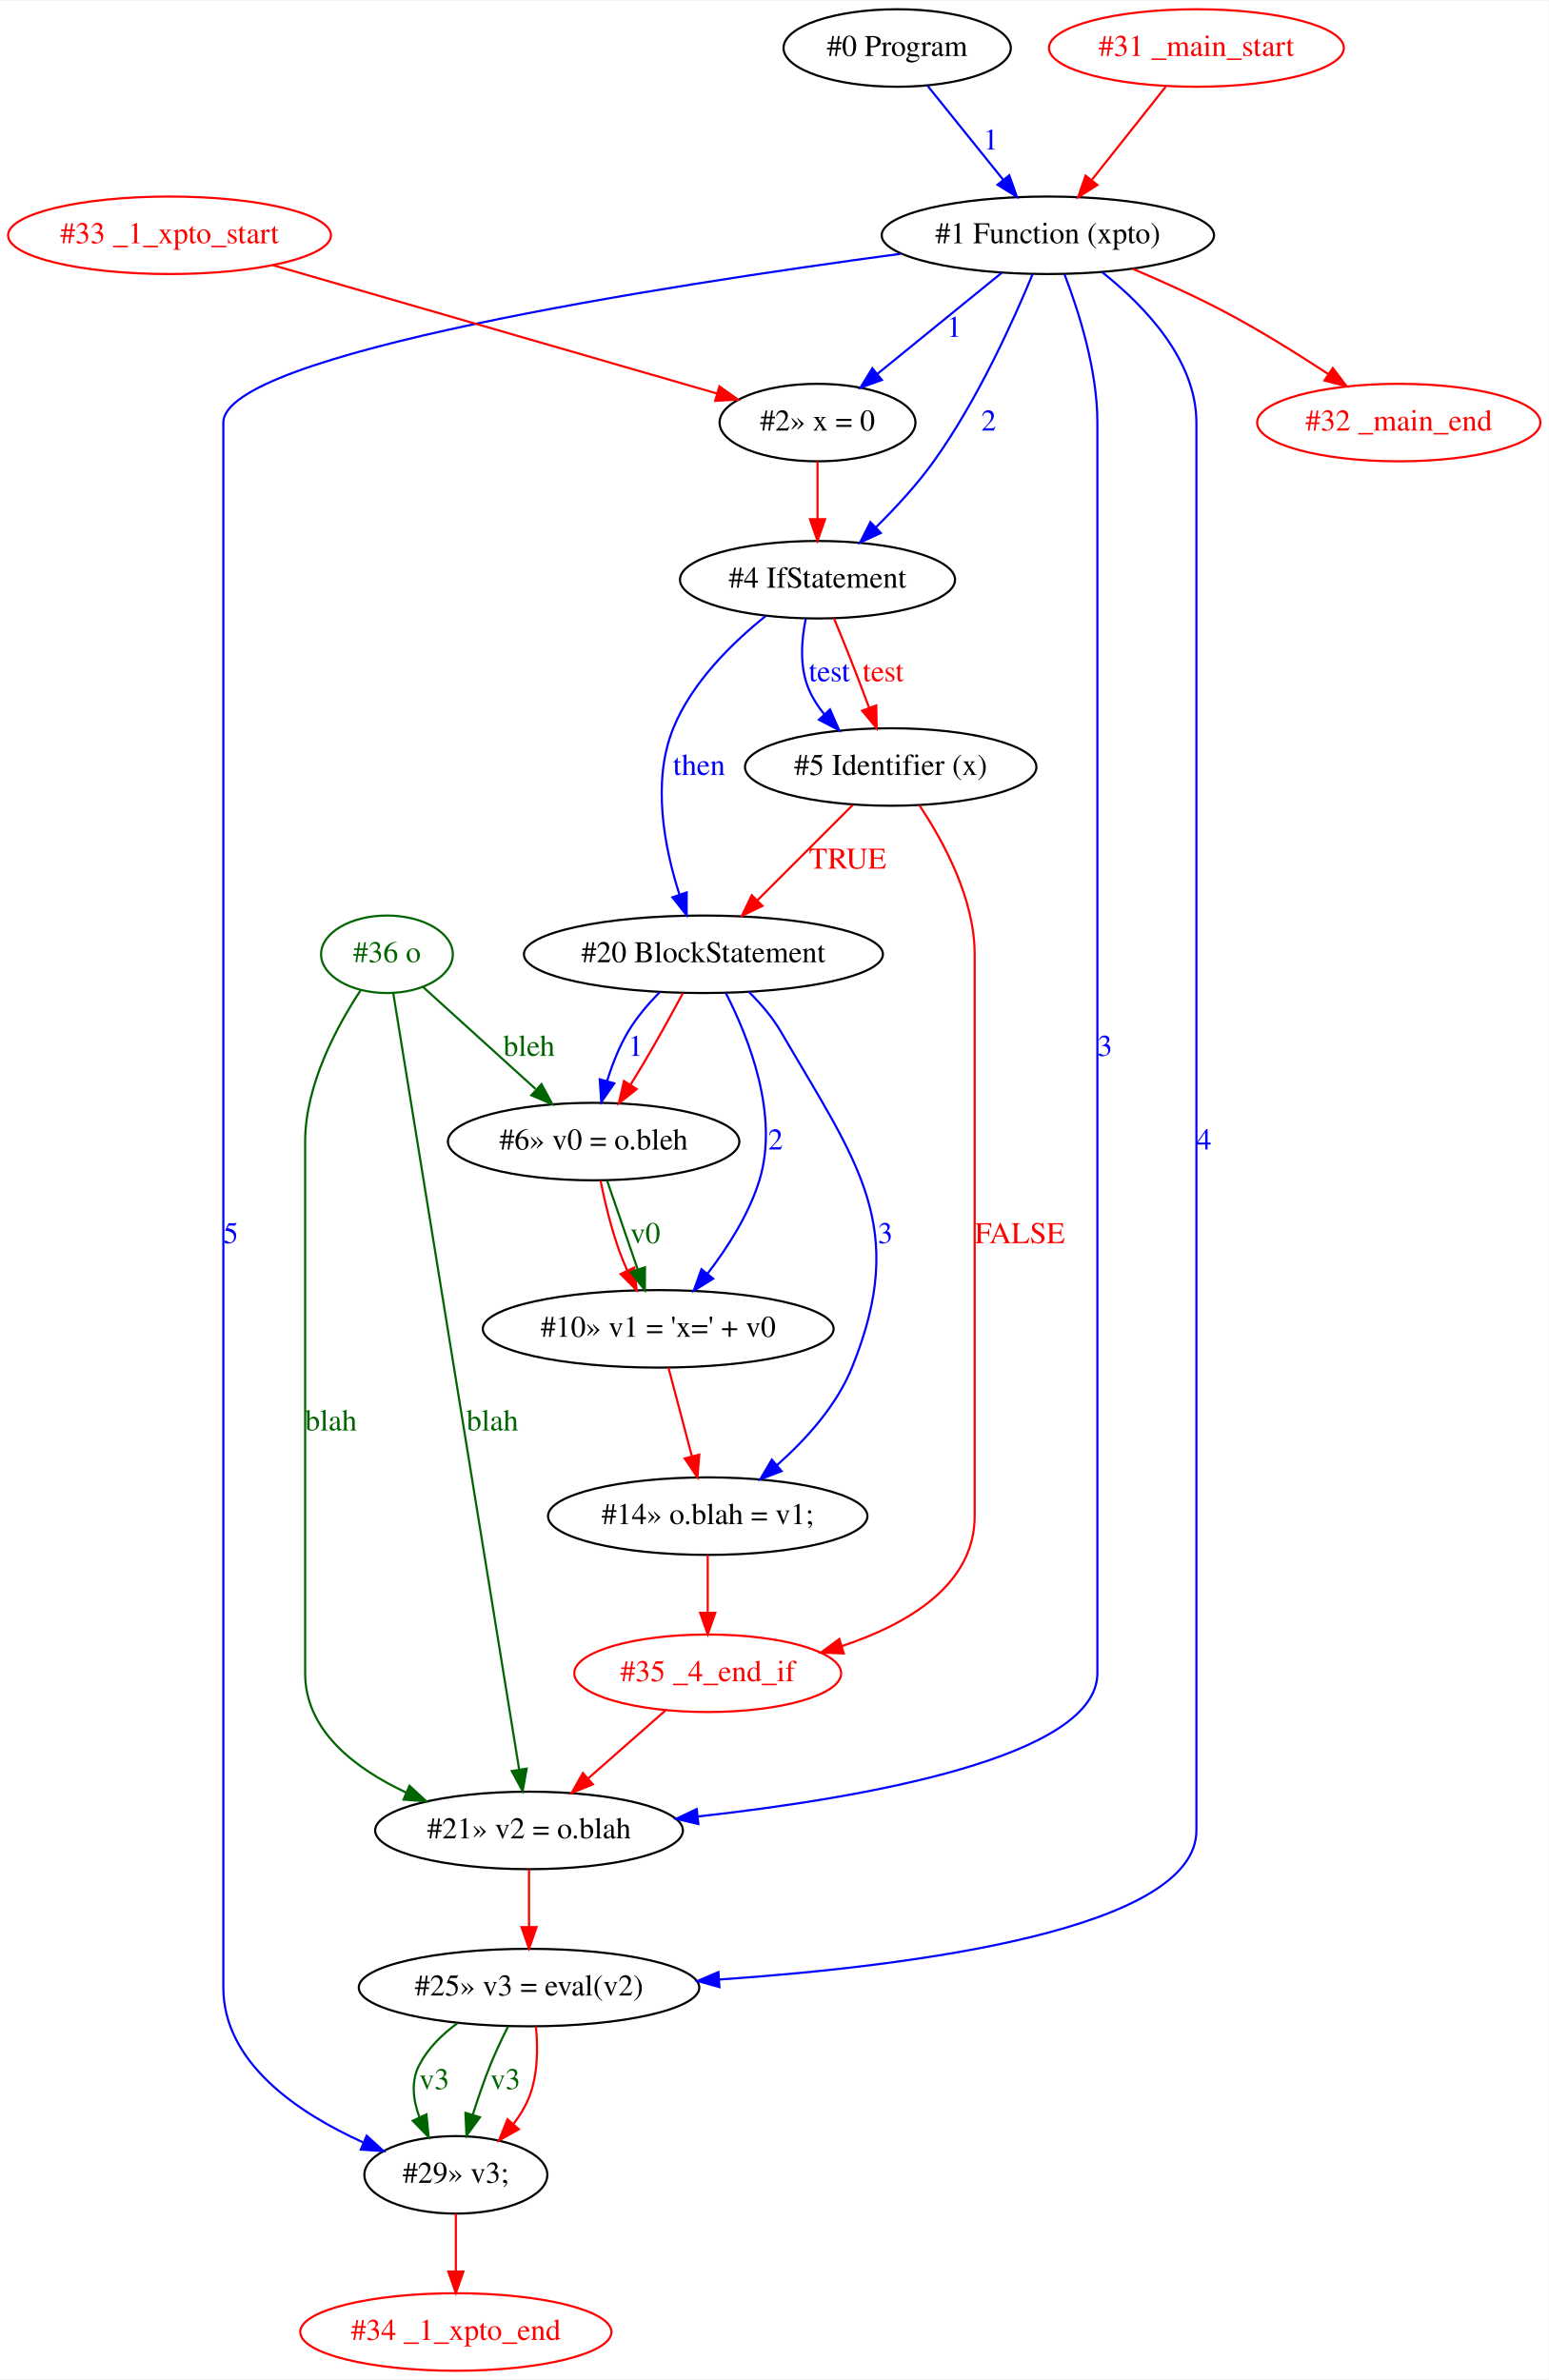
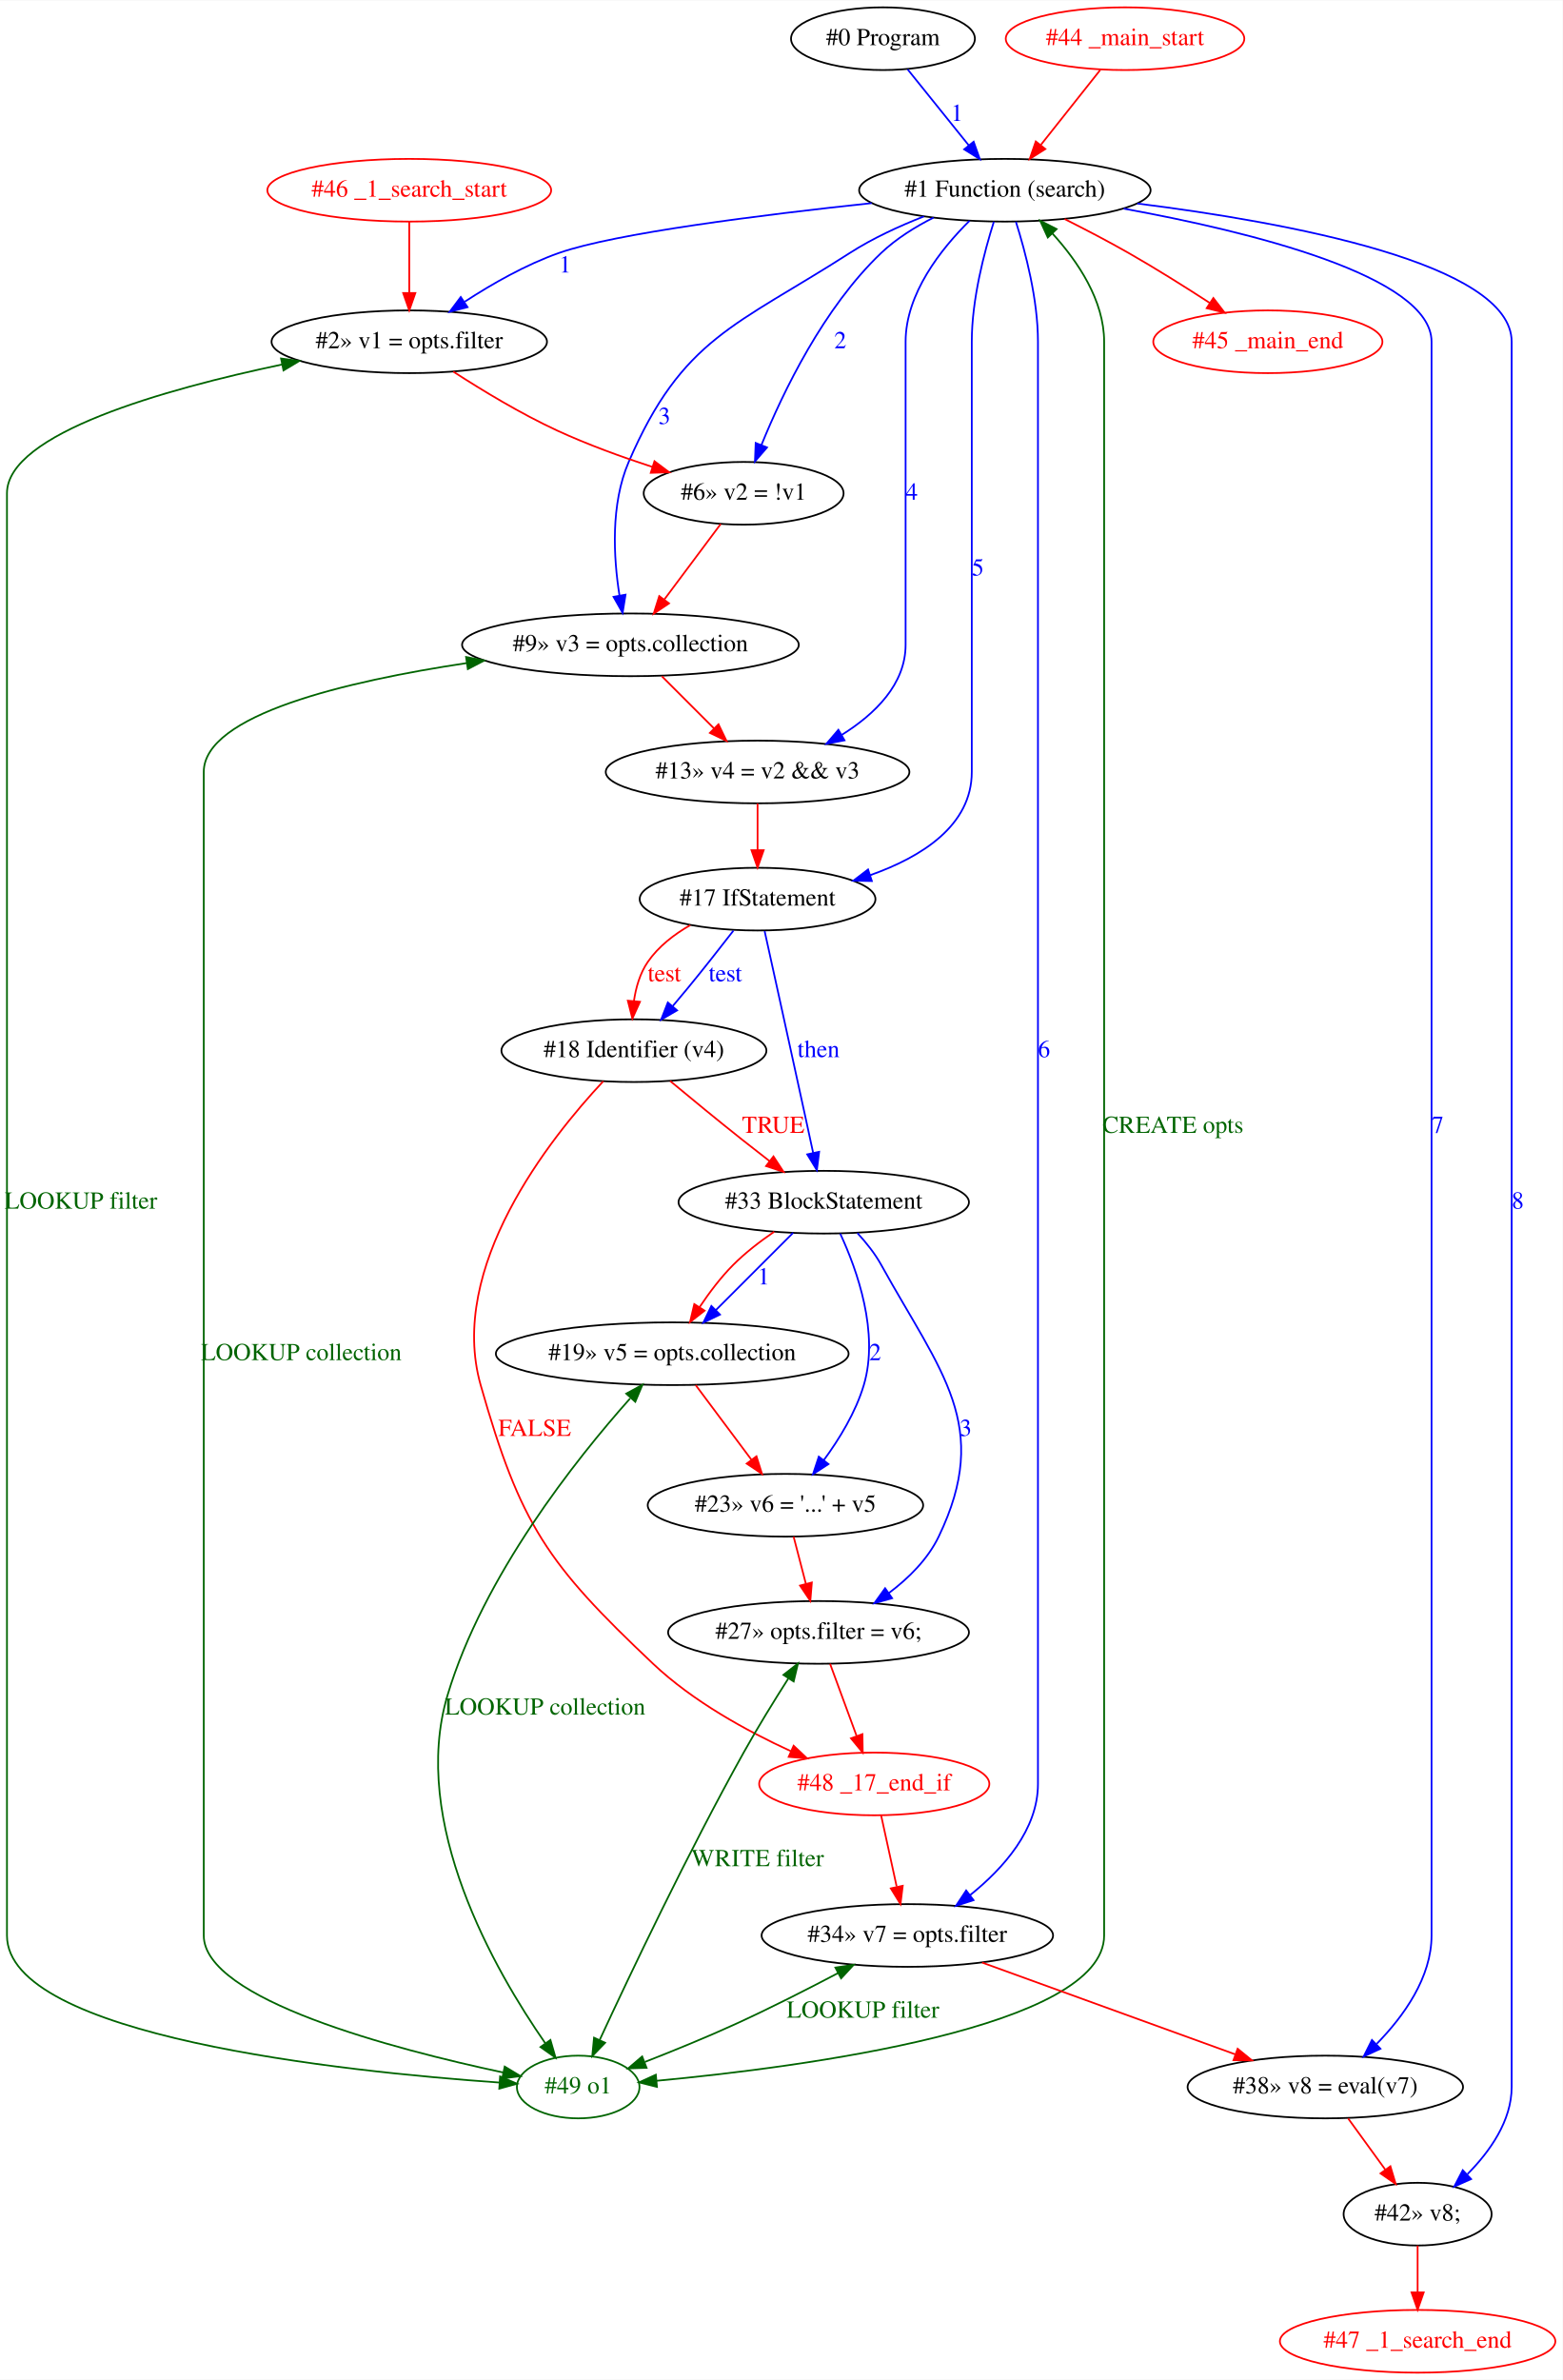
- <svg xmlns="http://www.w3.org/2000/svg" width="719pt" height="1105pt" viewBox="0.00 0.00 719.39 1105.00">
-   <g id="graph0" class="graph" transform="scale(1 1) rotate(0) translate(4 1101)">
-     <polygon fill="#ffffff" stroke="transparent" points="-4,4 -4,-1101 715.388,-1101 715.388,4 -4,4" />
+ <svg xmlns="http://www.w3.org/2000/svg" width="897pt" height="1366pt" viewBox="0.00 0.00 897.29 1366.00">
+   <g id="graph0" class="graph" transform="scale(1 1) rotate(0) translate(4 1362)">
+     <polygon fill="#ffffff" stroke="transparent" points="-4,4 -4,-1362 893.293,-1362 893.293,4 -4,4" />
    <g id="node1" class="node">
-       <ellipse fill="none" stroke="#000000" cx="412.743" cy="-1079" rx="52.791" ry="18" />
-       <text text-anchor="middle" x="412.743" y="-1075.3" font-family="Times,serif" font-size="14.00" fill="#000000">#0 Program</text>
+       <ellipse fill="none" stroke="#000000" cx="503" cy="-1340" rx="52.791" ry="18" />
+       <text text-anchor="middle" x="503" y="-1336.3" font-family="Times,serif" font-size="14.00" fill="#000000">#0 Program</text>
    </g>
    <g id="node2" class="node">
-       <ellipse fill="none" stroke="#000000" cx="482.743" cy="-992" rx="77.187" ry="18" />
-       <text text-anchor="middle" x="482.743" y="-988.3" font-family="Times,serif" font-size="14.00" fill="#000000">#1 Function (xpto)</text>
+       <ellipse fill="none" stroke="#000000" cx="573" cy="-1253" rx="83.685" ry="18" />
+       <text text-anchor="middle" x="573" y="-1249.3" font-family="Times,serif" font-size="14.00" fill="#000000">#1 Function (search)</text>
    </g>
    <g id="edge1" class="edge">
-       <path fill="none" stroke="#0000ff" d="M426.909,-1061.394C436.994,-1048.86 450.709,-1031.815 462.021,-1017.755" />
-       <polygon fill="#0000ff" stroke="#0000ff" points="464.817,-1019.864 468.359,-1009.878 459.363,-1015.475 464.817,-1019.864" />
-       <text text-anchor="middle" x="456.243" y="-1031.8" font-family="Times,serif" font-size="14.00" fill="#0000ff">1</text>
+       <path fill="none" stroke="#0000ff" d="M517.165,-1322.394C527.251,-1309.86 540.965,-1292.815 552.278,-1278.755" />
+       <polygon fill="#0000ff" stroke="#0000ff" points="555.073,-1280.863 558.615,-1270.878 549.62,-1276.475 555.073,-1280.863" />
+       <text text-anchor="middle" x="545.5" y="-1292.8" font-family="Times,serif" font-size="14.00" fill="#0000ff">1</text>
    </g>
    <g id="node5" class="node">
-       <ellipse fill="none" stroke="#000000" cx="375.743" cy="-905" rx="45.492" ry="18" />
-       <text text-anchor="middle" x="375.743" y="-901.3" font-family="Times,serif" font-size="14.00" fill="#000000">#2» x = 0</text>
+       <ellipse fill="none" stroke="#000000" cx="231" cy="-1166" rx="79.087" ry="18" />
+       <text text-anchor="middle" x="231" y="-1162.3" font-family="Times,serif" font-size="14.00" fill="#000000">#2» v1 = opts.filter</text>
+     </g>
+     <g id="edge4" class="edge">
+       <path fill="none" stroke="#0000ff" d="M496.514,-1245.595C433.401,-1238.868 349.186,-1228.295 317,-1217 297.968,-1210.321 278.496,-1199.199 262.903,-1189.042" />
+       <polygon fill="#0000ff" stroke="#0000ff" points="264.46,-1185.872 254.204,-1183.215 260.564,-1191.688 264.46,-1185.872" />
+       <text text-anchor="middle" x="320.5" y="-1205.8" font-family="Times,serif" font-size="14.00" fill="#0000ff">1</text>
+     </g>
+     <g id="node6" class="node">
+       <ellipse fill="none" stroke="#006400" cx="328" cy="-164" rx="35.194" ry="18" />
+       <text text-anchor="middle" x="328" y="-160.3" font-family="Times,serif" font-size="14.00" fill="#006400">#49 o1</text>
+     </g>
+     <g id="edge13" class="edge">
+       <path fill="none" stroke="#006400" d="M600.337,-1228.126C614.964,-1212.046 630,-1189.742 630,-1166 630,-1166 630,-1166 630,-251 630,-198.163 457.153,-175.478 372.988,-167.564" />
+       <polygon fill="#006400" stroke="#006400" points="597.658,-1225.862 593.257,-1235.499 602.707,-1230.71 597.658,-1225.862" />
+       <polygon fill="#006400" stroke="#006400" points="373.214,-164.07 362.938,-166.65 372.58,-171.042 373.214,-164.07" />
+       <text text-anchor="middle" x="669.5" y="-711.8" font-family="Times,serif" font-size="14.00" fill="#006400">CREATE opts</text>
+     </g>
+     <g id="node7" class="node">
+       <ellipse fill="none" stroke="#000000" cx="423" cy="-1079" rx="57.391" ry="18" />
+       <text text-anchor="middle" x="423" y="-1075.3" font-family="Times,serif" font-size="14.00" fill="#000000">#6» v2 = !v1</text>
+     </g>
+     <g id="edge5" class="edge">
+       <path fill="none" stroke="#0000ff" d="M532.051,-1237.292C521.454,-1231.938 510.615,-1225.189 502,-1217 468.923,-1185.558 445.622,-1137.178 433.265,-1106.847" />
+       <polygon fill="#0000ff" stroke="#0000ff" points="436.424,-1105.318 429.495,-1097.303 429.914,-1107.889 436.424,-1105.318" />
+       <text text-anchor="middle" x="478.5" y="-1162.3" font-family="Times,serif" font-size="14.00" fill="#0000ff">2</text>
+     </g>
+     <g id="node8" class="node">
+       <ellipse fill="none" stroke="#000000" cx="358" cy="-992" rx="96.683" ry="18" />
+       <text text-anchor="middle" x="358" y="-988.3" font-family="Times,serif" font-size="14.00" fill="#000000">#9» v3 = opts.collection</text>
+     </g>
+     <g id="edge6" class="edge">
+       <path fill="none" stroke="#0000ff" d="M526.568,-1237.986C512.356,-1232.415 497.044,-1225.374 484,-1217 418.652,-1175.047 387.731,-1168.316 357,-1097 346.522,-1072.685 348.255,-1042.164 351.716,-1020.305" />
+       <polygon fill="#0000ff" stroke="#0000ff" points="355.184,-1020.796 353.508,-1010.335 348.294,-1019.558 355.184,-1020.796" />
+       <text text-anchor="middle" x="377.5" y="-1118.8" font-family="Times,serif" font-size="14.00" fill="#0000ff">3</text>
+     </g>
+     <g id="node9" class="node">
+       <ellipse fill="none" stroke="#000000" cx="431" cy="-919" rx="87.185" ry="18" />
+       <text text-anchor="middle" x="431" y="-915.3" font-family="Times,serif" font-size="14.00" fill="#000000">#13» v4 = v2 &amp;&amp; v3</text>
    </g>
    <g id="edge7" class="edge">
-       <path fill="none" stroke="#0000ff" d="M461.348,-974.603C444.741,-961.101 421.586,-942.274 403.544,-927.604" />
-       <polygon fill="#0000ff" stroke="#0000ff" points="405.624,-924.784 395.657,-921.191 401.207,-930.216 405.624,-924.784" />
-       <text text-anchor="middle" x="439.243" y="-944.8" font-family="Times,serif" font-size="14.00" fill="#0000ff">1</text>
-     </g>
-     <g id="node8" class="node">
-       <ellipse fill="none" stroke="#000000" cx="241.743" cy="-251" rx="71.487" ry="18" />
-       <text text-anchor="middle" x="241.743" y="-247.3" font-family="Times,serif" font-size="14.00" fill="#000000">#21» v2 = o.blah</text>
+       <path fill="none" stroke="#0000ff" d="M552.743,-1235.499C536.36,-1219.307 516,-1193.628 516,-1166 516,-1166 516,-1166 516,-992 516,-969.396 498.486,-952.272 479.359,-940.31" />
+       <polygon fill="#0000ff" stroke="#0000ff" points="480.92,-937.169 470.514,-935.176 477.406,-943.223 480.92,-937.169" />
+       <text text-anchor="middle" x="519.5" y="-1075.3" font-family="Times,serif" font-size="14.00" fill="#0000ff">4</text>
+     </g>
+     <g id="node10" class="node">
+       <ellipse fill="none" stroke="#000000" cx="431" cy="-846" rx="67.688" ry="18" />
+       <text text-anchor="middle" x="431" y="-842.3" font-family="Times,serif" font-size="14.00" fill="#000000">#17 IfStatement</text>
+     </g>
+     <g id="edge8" class="edge">
+       <path fill="none" stroke="#0000ff" d="M566.673,-1234.92C561.146,-1217.495 554,-1190.273 554,-1166 554,-1166 554,-1166 554,-919 554,-888.303 525.318,-870.23 495.655,-859.747" />
+       <polygon fill="#0000ff" stroke="#0000ff" points="496.617,-856.379 486.024,-856.604 494.445,-863.034 496.617,-856.379" />
+       <text text-anchor="middle" x="557.5" y="-1031.8" font-family="Times,serif" font-size="14.00" fill="#0000ff">5</text>
+     </g>
+     <g id="node11" class="node">
+       <ellipse fill="none" stroke="#000000" cx="517" cy="-251" rx="83.685" ry="18" />
+       <text text-anchor="middle" x="517" y="-247.3" font-family="Times,serif" font-size="14.00" fill="#000000">#34» v7 = opts.filter</text>
    </g>
    <g id="edge9" class="edge">
-       <path fill="none" stroke="#0000ff" d="M490.402,-974.035C497.093,-956.693 505.743,-929.528 505.743,-905 505.743,-905 505.743,-905 505.743,-324 505.743,-285.146 398.172,-266.15 320.361,-257.492" />
-       <polygon fill="#0000ff" stroke="#0000ff" points="320.39,-253.975 310.073,-256.388 319.642,-260.935 320.39,-253.975" />
-       <text text-anchor="middle" x="509.243" y="-610.8" font-family="Times,serif" font-size="14.00" fill="#0000ff">3</text>
-     </g>
-     <g id="node9" class="node">
-       <ellipse fill="none" stroke="#000000" cx="375.743" cy="-832" rx="63.889" ry="18" />
-       <text text-anchor="middle" x="375.743" y="-828.3" font-family="Times,serif" font-size="14.00" fill="#000000">#4 IfStatement</text>
-     </g>
-     <g id="edge8" class="edge">
-       <path fill="none" stroke="#0000ff" d="M475.664,-973.965C466.702,-952.26 449.965,-915.216 429.743,-887 422.009,-876.208 412.159,-865.52 402.994,-856.476" />
-       <polygon fill="#0000ff" stroke="#0000ff" points="405.156,-853.7 395.518,-849.3 400.308,-858.75 405.156,-853.7" />
-       <text text-anchor="middle" x="455.243" y="-901.3" font-family="Times,serif" font-size="14.00" fill="#0000ff">2</text>
-     </g>
-     <g id="node10" class="node">
-       <ellipse fill="none" stroke="#000000" cx="241.743" cy="-178" rx="79.087" ry="18" />
-       <text text-anchor="middle" x="241.743" y="-174.3" font-family="Times,serif" font-size="14.00" fill="#000000">#25» v3 = eval(v2)</text>
+       <path fill="none" stroke="#0000ff" d="M579.327,-1234.92C584.854,-1217.495 592,-1190.273 592,-1166 592,-1166 592,-1166 592,-338 592,-311.826 572.286,-289.622 553.072,-274.197" />
+       <polygon fill="#0000ff" stroke="#0000ff" points="555.007,-271.272 544.927,-268.01 550.773,-276.846 555.007,-271.272" />
+       <text text-anchor="middle" x="595.5" y="-755.3" font-family="Times,serif" font-size="14.00" fill="#0000ff">6</text>
+     </g>
+     <g id="node12" class="node">
+       <ellipse fill="none" stroke="#000000" cx="757" cy="-164" rx="79.087" ry="18" />
+       <text text-anchor="middle" x="757" y="-160.3" font-family="Times,serif" font-size="14.00" fill="#000000">#38» v8 = eval(v7)</text>
    </g>
    <g id="edge10" class="edge">
-       <path fill="none" stroke="#0000ff" d="M508.045,-974.79C527.737,-959.148 551.743,-934.11 551.743,-905 551.743,-905 551.743,-905 551.743,-251 551.743,-205.167 421.735,-188.082 330.104,-181.732" />
-       <polygon fill="#0000ff" stroke="#0000ff" points="330.178,-178.229 319.969,-181.062 329.717,-185.214 330.178,-178.229" />
-       <text text-anchor="middle" x="555.243" y="-567.3" font-family="Times,serif" font-size="14.00" fill="#0000ff">4</text>
-     </g>
-     <g id="node11" class="node">
-       <ellipse fill="none" stroke="#000000" cx="207.743" cy="-91" rx="42.494" ry="18" />
-       <text text-anchor="middle" x="207.743" y="-87.3" font-family="Times,serif" font-size="14.00" fill="#000000">#29» v3;</text>
+       <path fill="none" stroke="#0000ff" d="M641.246,-1242.432C713.74,-1229.229 818,-1203.689 818,-1166 818,-1166 818,-1166 818,-251 818,-226.904 802.118,-204.747 786.562,-188.823" />
+       <polygon fill="#0000ff" stroke="#0000ff" points="788.642,-185.966 779.022,-181.526 783.774,-190.996 788.642,-185.966" />
+       <text text-anchor="middle" x="821.5" y="-711.8" font-family="Times,serif" font-size="14.00" fill="#0000ff">7</text>
+     </g>
+     <g id="node13" class="node">
+       <ellipse fill="none" stroke="#000000" cx="810" cy="-91" rx="42.494" ry="18" />
+       <text text-anchor="middle" x="810" y="-87.3" font-family="Times,serif" font-size="14.00" fill="#000000">#42» v8;</text>
    </g>
    <g id="edge11" class="edge">
-       <path fill="none" stroke="#0000ff" d="M414.271,-983.394C304.106,-968.606 99.743,-936.877 99.743,-905 99.743,-905 99.743,-905 99.743,-178 99.743,-143.022 134.524,-119.725 164.61,-106.116" />
-       <polygon fill="#0000ff" stroke="#0000ff" points="166.342,-109.183 174.163,-102.036 163.592,-102.745 166.342,-109.183" />
-       <text text-anchor="middle" x="103.243" y="-523.8" font-family="Times,serif" font-size="14.00" fill="#0000ff">5</text>
-     </g>
-     <g id="node12" class="node">
-       <ellipse fill="none" stroke="#ff0000" cx="645.743" cy="-905" rx="65.789" ry="18" />
-       <text text-anchor="middle" x="645.743" y="-901.3" font-family="Times,serif" font-size="14.00" fill="#ff0000">#32 _main_end</text>
+       <path fill="none" stroke="#0000ff" d="M649.077,-1245.364C735.297,-1234.549 864,-1210.887 864,-1166 864,-1166 864,-1166 864,-164 864,-144.629 851.558,-127.034 838.618,-113.974" />
+       <polygon fill="#0000ff" stroke="#0000ff" points="840.712,-111.138 831.032,-106.829 835.912,-116.234 840.712,-111.138" />
+       <text text-anchor="middle" x="867.5" y="-668.3" font-family="Times,serif" font-size="14.00" fill="#0000ff">8</text>
+     </g>
+     <g id="node14" class="node">
+       <ellipse fill="none" stroke="#ff0000" cx="724" cy="-1166" rx="65.789" ry="18" />
+       <text text-anchor="middle" x="724" y="-1162.3" font-family="Times,serif" font-size="14.00" fill="#ff0000">#45 _main_end</text>
    </g>
    <g id="edge12" class="edge">
-       <path fill="none" stroke="#ff0000" d="M522.192,-976.398C536.174,-970.475 551.873,-963.37 565.743,-956 581.764,-947.488 598.807,-936.86 613.028,-927.512" />
-       <polygon fill="#ff0000" stroke="#ff0000" points="615.096,-930.341 621.484,-921.888 611.219,-924.512 615.096,-930.341" />
+       <path fill="none" stroke="#ff0000" d="M607.308,-1236.457C619.073,-1230.559 632.236,-1223.711 644,-1217 659.639,-1208.079 676.509,-1197.477 690.707,-1188.257" />
+       <polygon fill="#ff0000" stroke="#ff0000" points="692.715,-1191.126 699.167,-1182.723 688.883,-1185.268 692.715,-1191.126" />
    </g>
    <g id="node3" class="node">
-       <ellipse fill="none" stroke="#ff0000" cx="551.743" cy="-1079" rx="68.489" ry="18" />
-       <text text-anchor="middle" x="551.743" y="-1075.3" font-family="Times,serif" font-size="14.00" fill="#ff0000">#31 _main_start</text>
+       <ellipse fill="none" stroke="#ff0000" cx="642" cy="-1340" rx="68.489" ry="18" />
+       <text text-anchor="middle" x="642" y="-1336.3" font-family="Times,serif" font-size="14.00" fill="#ff0000">#44 _main_start</text>
    </g>
    <g id="edge2" class="edge">
-       <path fill="none" stroke="#ff0000" d="M537.447,-1060.974C527.574,-1048.526 514.295,-1031.782 503.292,-1017.909" />
-       <polygon fill="#ff0000" stroke="#ff0000" points="505.742,-1015.366 496.786,-1009.706 500.257,-1019.716 505.742,-1015.366" />
+       <path fill="none" stroke="#ff0000" d="M627.703,-1321.974C617.896,-1309.609 604.727,-1293.004 593.767,-1279.185" />
+       <polygon fill="#ff0000" stroke="#ff0000" points="596.235,-1276.664 587.279,-1271.003 590.75,-1281.013 596.235,-1276.664" />
    </g>
    <g id="node4" class="node">
-       <ellipse fill="none" stroke="#ff0000" cx="74.743" cy="-992" rx="74.987" ry="18" />
-       <text text-anchor="middle" x="74.743" y="-988.3" font-family="Times,serif" font-size="14.00" fill="#ff0000">#33 _1_xpto_start</text>
+       <ellipse fill="none" stroke="#ff0000" cx="231" cy="-1253" rx="81.486" ry="18" />
+       <text text-anchor="middle" x="231" y="-1249.3" font-family="Times,serif" font-size="14.00" fill="#ff0000">#46 _1_search_start</text>
    </g>
    <g id="edge3" class="edge">
-       <path fill="none" stroke="#ff0000" d="M122.77,-978.118C179.451,-961.736 273.061,-934.679 329.123,-918.475" />
-       <polygon fill="#ff0000" stroke="#ff0000" points="330.163,-921.818 338.798,-915.678 328.22,-915.093 330.163,-921.818" />
-     </g>
-     <g id="edge13" class="edge">
-       <path fill="none" stroke="#ff0000" d="M375.743,-886.955C375.743,-878.883 375.743,-869.176 375.743,-860.182" />
-       <polygon fill="#ff0000" stroke="#ff0000" points="379.243,-860.09 375.743,-850.09 372.243,-860.09 379.243,-860.09" />
-     </g>
-     <g id="node6" class="node">
-       <ellipse fill="none" stroke="#006400" cx="175.743" cy="-658" rx="30.595" ry="18" />
-       <text text-anchor="middle" x="175.743" y="-654.3" font-family="Times,serif" font-size="14.00" fill="#006400">#36 o</text>
-     </g>
-     <g id="node7" class="node">
-       <ellipse fill="none" stroke="#000000" cx="271.743" cy="-571" rx="67.688" ry="18" />
-       <text text-anchor="middle" x="271.743" y="-567.3" font-family="Times,serif" font-size="14.00" fill="#000000">#6» v0 = o.bleh</text>
-     </g>
-     <g id="edge4" class="edge">
-       <path fill="none" stroke="#006400" d="M192.465,-642.846C206.869,-629.792 227.928,-610.707 244.722,-595.488" />
-       <polygon fill="#006400" stroke="#006400" points="247.516,-597.679 252.576,-588.371 242.816,-592.492 247.516,-597.679" />
-       <text text-anchor="middle" x="241.743" y="-610.8" font-family="Times,serif" font-size="14.00" fill="#006400">bleh</text>
-     </g>
-     <g id="edge5" class="edge">
-       <path fill="none" stroke="#006400" d="M163.511,-641.281C152.402,-624.42 137.743,-597.207 137.743,-571 137.743,-571 137.743,-571 137.743,-324 137.743,-297.593 160.483,-279.921 184.697,-268.588" />
-       <polygon fill="#006400" stroke="#006400" points="186.224,-271.74 194.005,-264.55 183.438,-265.319 186.224,-271.74" />
-       <text text-anchor="middle" x="149.743" y="-436.8" font-family="Times,serif" font-size="14.00" fill="#006400">blah</text>
-     </g>
-     <g id="edge6" class="edge">
-       <path fill="none" stroke="#006400" d="M178.665,-639.987C189.077,-575.778 224.43,-357.767 237.143,-279.372" />
-       <polygon fill="#006400" stroke="#006400" points="240.635,-279.699 238.781,-269.267 233.726,-278.578 240.635,-279.699" />
-       <text text-anchor="middle" x="224.743" y="-436.8" font-family="Times,serif" font-size="14.00" fill="#006400">blah</text>
-     </g>
-     <g id="node13" class="node">
-       <ellipse fill="none" stroke="#000000" cx="301.743" cy="-484" rx="81.486" ry="18" />
-       <text text-anchor="middle" x="301.743" y="-480.3" font-family="Times,serif" font-size="14.00" fill="#000000">#10» v1 = 'x=' + v0</text>
+       <path fill="none" stroke="#ff0000" d="M231,-1234.974C231,-1223.192 231,-1207.561 231,-1194.158" />
+       <polygon fill="#ff0000" stroke="#ff0000" points="234.5,-1194.003 231,-1184.003 227.5,-1194.003 234.5,-1194.003" />
+     </g>
+     <g id="edge15" class="edge">
+       <path fill="none" stroke="#006400" d="M158.069,-1152.969C90.375,-1138.737 0,-1113.31 0,-1079 0,-1079 0,-1079 0,-251 0,-193.197 192.72,-172.891 282.711,-166.56" />
+       <polygon fill="#006400" stroke="#006400" points="157.378,-1156.4 167.878,-1154.988 158.789,-1149.544 157.378,-1156.4" />
+       <polygon fill="#006400" stroke="#006400" points="283.157,-170.038 292.898,-165.872 282.685,-163.054 283.157,-170.038" />
+       <text text-anchor="middle" x="42.5" y="-668.3" font-family="Times,serif" font-size="14.00" fill="#006400">LOOKUP filter</text>
    </g>
    <g id="edge14" class="edge">
-       <path fill="none" stroke="#ff0000" d="M274.962,-552.764C276.968,-542.902 279.904,-530.605 283.743,-520 284.803,-517.072 286.04,-514.073 287.359,-511.115" />
-       <polygon fill="#ff0000" stroke="#ff0000" points="290.585,-512.483 291.741,-501.951 284.27,-509.463 290.585,-512.483" />
-     </g>
-     <g id="edge15" class="edge">
-       <path fill="none" stroke="#006400" d="M277.959,-552.973C282.062,-541.075 287.519,-525.251 292.171,-511.761" />
-       <polygon fill="#006400" stroke="#006400" points="295.584,-512.598 295.535,-502.003 288.966,-510.316 295.584,-512.598" />
-       <text text-anchor="middle" x="295.743" y="-523.8" font-family="Times,serif" font-size="14.00" fill="#006400">v0</text>
+       <path fill="none" stroke="#ff0000" d="M256.249,-1148.877C272.755,-1138.186 295.063,-1124.665 316,-1115 333.342,-1106.995 352.986,-1099.867 370.667,-1094.109" />
+       <polygon fill="#ff0000" stroke="#ff0000" points="371.794,-1097.424 380.261,-1091.055 369.67,-1090.754 371.794,-1097.424" />
    </g>
    <g id="edge16" class="edge">
-       <path fill="none" stroke="#ff0000" d="M241.743,-232.955C241.743,-224.883 241.743,-215.176 241.743,-206.182" />
-       <polygon fill="#ff0000" stroke="#ff0000" points="245.244,-206.09 241.743,-196.09 238.244,-206.09 245.244,-206.09" />
-     </g>
-     <g id="node14" class="node">
-       <ellipse fill="none" stroke="#000000" cx="409.743" cy="-745" rx="67.688" ry="18" />
-       <text text-anchor="middle" x="409.743" y="-741.3" font-family="Times,serif" font-size="14.00" fill="#000000">#5 Identifier (x)</text>
+       <path fill="none" stroke="#ff0000" d="M409.846,-1061.394C400.569,-1048.977 387.984,-1032.133 377.537,-1018.15" />
+       <polygon fill="#ff0000" stroke="#ff0000" points="380.146,-1015.794 371.357,-1009.878 374.539,-1019.984 380.146,-1015.794" />
+     </g>
+     <g id="edge18" class="edge">
+       <path fill="none" stroke="#006400" d="M263.939,-981.515C194.856,-971.103 113,-951.837 113,-919 113,-919 113,-919 113,-251 113,-214.287 222.085,-185.734 284.852,-172.344" />
+       <polygon fill="#006400" stroke="#006400" points="263.627,-985.007 274.028,-982.988 264.638,-978.08 263.627,-985.007" />
+       <polygon fill="#006400" stroke="#006400" points="285.804,-175.72 294.877,-170.249 284.373,-168.868 285.804,-175.72" />
+       <text text-anchor="middle" x="169" y="-581.3" font-family="Times,serif" font-size="14.00" fill="#006400">LOOKUP collection</text>
    </g>
    <g id="edge17" class="edge">
-       <path fill="none" stroke="#0000ff" d="M370.276,-813.855C368.222,-803.795 367.322,-791.28 371.743,-781 373.529,-776.849 376.054,-772.953 378.964,-769.369" />
-       <polygon fill="#0000ff" stroke="#0000ff" points="381.54,-771.739 385.813,-762.043 376.427,-766.958 381.54,-771.739" />
-       <text text-anchor="middle" x="381.243" y="-784.8" font-family="Times,serif" font-size="14.00" fill="#0000ff">test</text>
+       <path fill="none" stroke="#ff0000" d="M376.045,-973.955C385.062,-964.938 396.118,-953.882 405.943,-944.057" />
+       <polygon fill="#ff0000" stroke="#ff0000" points="408.566,-946.383 413.163,-936.837 403.617,-941.434 408.566,-946.383" />
    </g>
    <g id="edge19" class="edge">
-       <path fill="none" stroke="#ff0000" d="M383.356,-814.11C385.765,-808.347 388.408,-801.921 390.743,-796 393.733,-788.422 396.863,-780.163 399.702,-772.542" />
-       <polygon fill="#ff0000" stroke="#ff0000" points="403.044,-773.595 403.227,-763.002 396.478,-771.168 403.044,-773.595" />
-       <text text-anchor="middle" x="406.243" y="-784.8" font-family="Times,serif" font-size="14.00" fill="#ff0000">test</text>
+       <path fill="none" stroke="#ff0000" d="M431,-900.955C431,-892.883 431,-883.176 431,-874.182" />
+       <polygon fill="#ff0000" stroke="#ff0000" points="434.5,-874.09 431,-864.09 427.5,-874.09 434.5,-874.09" />
    </g>
    <g id="node15" class="node">
-       <ellipse fill="none" stroke="#000000" cx="322.743" cy="-658" rx="83.386" ry="18" />
-       <text text-anchor="middle" x="322.743" y="-654.3" font-family="Times,serif" font-size="14.00" fill="#000000">#20 BlockStatement</text>
-     </g>
-     <g id="edge18" class="edge">
-       <path fill="none" stroke="#0000ff" d="M351.682,-815.145C336.197,-802.735 317.404,-784.353 308.743,-763 298.658,-738.137 304.615,-707.51 311.605,-685.764" />
-       <polygon fill="#0000ff" stroke="#0000ff" points="314.966,-686.754 314.944,-676.159 308.354,-684.456 314.966,-686.754" />
-       <text text-anchor="middle" x="320.743" y="-741.3" font-family="Times,serif" font-size="14.00" fill="#0000ff">then</text>
+       <ellipse fill="none" stroke="#000000" cx="360" cy="-759" rx="76.087" ry="18" />
+       <text text-anchor="middle" x="360" y="-755.3" font-family="Times,serif" font-size="14.00" fill="#000000">#18 Identifier (v4)</text>
    </g>
    <g id="edge20" class="edge">
-       <path fill="none" stroke="#ff0000" d="M244.932,-159.923C245.929,-149.884 245.865,-137.367 241.743,-127 240.017,-122.659 237.492,-118.538 234.584,-114.741" />
-       <polygon fill="#ff0000" stroke="#ff0000" points="236.999,-112.186 227.771,-106.982 231.74,-116.805 236.999,-112.186" />
+       <path fill="none" stroke="#0000ff" d="M417.13,-827.903C409.522,-818.082 399.86,-805.779 391,-795 388.231,-791.631 385.283,-788.118 382.349,-784.664" />
+       <polygon fill="#0000ff" stroke="#0000ff" points="384.781,-782.124 375.616,-776.808 379.466,-786.679 384.781,-782.124" />
+       <text text-anchor="middle" x="412.5" y="-798.8" font-family="Times,serif" font-size="14.00" fill="#0000ff">test</text>
+     </g>
+     <g id="edge22" class="edge">
+       <path fill="none" stroke="#ff0000" d="M392.36,-831.071C383.065,-825.746 374.078,-818.816 368,-810 363.472,-803.433 361.126,-795.268 359.991,-787.41" />
+       <polygon fill="#ff0000" stroke="#ff0000" points="363.475,-787.073 359.116,-777.417 356.502,-787.684 363.475,-787.073" />
+       <text text-anchor="middle" x="377.5" y="-798.8" font-family="Times,serif" font-size="14.00" fill="#ff0000">test</text>
+     </g>
+     <g id="node16" class="node">
+       <ellipse fill="none" stroke="#000000" cx="469" cy="-672" rx="83.386" ry="18" />
+       <text text-anchor="middle" x="469" y="-668.3" font-family="Times,serif" font-size="14.00" fill="#000000">#33 BlockStatement</text>
    </g>
    <g id="edge21" class="edge">
-       <path fill="none" stroke="#006400" d="M208.492,-161.458C201.371,-156.261 194.782,-149.794 190.743,-142 186.836,-134.459 187.855,-125.835 190.791,-117.851" />
-       <polygon fill="#006400" stroke="#006400" points="194.076,-119.088 195.121,-108.545 187.729,-116.135 194.076,-119.088" />
-       <text text-anchor="middle" x="197.743" y="-130.8" font-family="Times,serif" font-size="14.00" fill="#006400">v3</text>
-     </g>
-     <g id="edge22" class="edge">
-       <path fill="none" stroke="#006400" d="M232.011,-159.946C229.153,-154.287 226.151,-147.961 223.743,-142 220.781,-134.665 218.017,-126.559 215.648,-119.01" />
-       <polygon fill="#006400" stroke="#006400" points="218.923,-117.746 212.681,-109.185 212.222,-119.77 218.923,-117.746" />
-       <text text-anchor="middle" x="230.743" y="-130.8" font-family="Times,serif" font-size="14.00" fill="#006400">v3</text>
-     </g>
-     <g id="node16" class="node">
-       <ellipse fill="none" stroke="#ff0000" cx="207.743" cy="-18" rx="72.287" ry="18" />
-       <text text-anchor="middle" x="207.743" y="-14.3" font-family="Times,serif" font-size="14.00" fill="#ff0000">#34 _1_xpto_end</text>
+       <path fill="none" stroke="#0000ff" d="M435.046,-827.666C440.345,-803.636 449.912,-760.171 458,-723 459.597,-715.661 461.313,-707.725 462.905,-700.35" />
+       <polygon fill="#0000ff" stroke="#0000ff" points="466.36,-700.929 465.045,-690.416 459.517,-699.455 466.36,-700.929" />
+       <text text-anchor="middle" x="466" y="-755.3" font-family="Times,serif" font-size="14.00" fill="#0000ff">then</text>
+     </g>
+     <g id="edge24" class="edge">
+       <path fill="none" stroke="#006400" d="M477.161,-229.379C459.267,-219.954 437.772,-209.022 418,-200 401.264,-192.363 382.411,-184.684 366.3,-178.392" />
+       <polygon fill="#006400" stroke="#006400" points="475.687,-232.559 486.162,-234.152 478.967,-226.375 475.687,-232.559" />
+       <polygon fill="#006400" stroke="#006400" points="367.256,-175.009 356.667,-174.666 364.731,-181.537 367.256,-175.009" />
+       <text text-anchor="middle" x="491.5" y="-203.8" font-family="Times,serif" font-size="14.00" fill="#006400">LOOKUP filter</text>
    </g>
    <g id="edge23" class="edge">
-       <path fill="none" stroke="#ff0000" d="M207.743,-72.955C207.743,-64.883 207.743,-55.176 207.743,-46.182" />
-       <polygon fill="#ff0000" stroke="#ff0000" points="211.244,-46.09 207.743,-36.09 204.244,-46.09 211.244,-46.09" />
+       <path fill="none" stroke="#ff0000" d="M559.907,-235.446C600.646,-220.679 661.941,-198.459 705.343,-182.726" />
+       <polygon fill="#ff0000" stroke="#ff0000" points="706.658,-185.972 714.867,-179.273 704.273,-179.391 706.658,-185.972" />
+     </g>
+     <g id="edge25" class="edge">
+       <path fill="none" stroke="#ff0000" d="M770.101,-145.955C776.55,-137.073 784.435,-126.212 791.488,-116.498" />
+       <polygon fill="#ff0000" stroke="#ff0000" points="794.372,-118.483 797.414,-108.335 788.707,-114.371 794.372,-118.483" />
    </g>
    <g id="node17" class="node">
-       <ellipse fill="none" stroke="#000000" cx="324.743" cy="-397" rx="74.187" ry="18" />
-       <text text-anchor="middle" x="324.743" y="-393.3" font-family="Times,serif" font-size="14.00" fill="#000000">#14» o.blah = v1;</text>
-     </g>
-     <g id="edge24" class="edge">
-       <path fill="none" stroke="#ff0000" d="M306.509,-465.974C309.654,-454.075 313.838,-438.251 317.404,-424.761" />
-       <polygon fill="#ff0000" stroke="#ff0000" points="320.812,-425.566 319.984,-415.003 314.044,-423.777 320.812,-425.566" />
-     </g>
-     <g id="edge25" class="edge">
-       <path fill="none" stroke="#ff0000" d="M392.138,-727.394C379.369,-714.625 361.919,-697.176 347.713,-682.97" />
-       <polygon fill="#ff0000" stroke="#ff0000" points="350.168,-680.474 340.622,-675.878 345.218,-685.424 350.168,-680.474" />
-       <text text-anchor="middle" x="389.743" y="-697.8" font-family="Times,serif" font-size="14.00" fill="#ff0000">TRUE</text>
+       <ellipse fill="none" stroke="#ff0000" cx="810" cy="-18" rx="79.087" ry="18" />
+       <text text-anchor="middle" x="810" y="-14.3" font-family="Times,serif" font-size="14.00" fill="#ff0000">#47 _1_search_end</text>
+     </g>
+     <g id="edge26" class="edge">
+       <path fill="none" stroke="#ff0000" d="M810,-72.955C810,-64.883 810,-55.176 810,-46.182" />
+       <polygon fill="#ff0000" stroke="#ff0000" points="813.5,-46.09 810,-36.09 806.5,-46.09 813.5,-46.09" />
+     </g>
+     <g id="edge27" class="edge">
+       <path fill="none" stroke="#ff0000" d="M380.803,-741.585C392.77,-731.643 408.137,-719.006 422,-708 427.072,-703.974 432.493,-699.749 437.786,-695.667" />
+       <polygon fill="#ff0000" stroke="#ff0000" points="440.125,-698.284 445.927,-689.42 435.863,-692.731 440.125,-698.284" />
+       <text text-anchor="middle" x="440" y="-711.8" font-family="Times,serif" font-size="14.00" fill="#ff0000">TRUE</text>
    </g>
    <g id="node18" class="node">
-       <ellipse fill="none" stroke="#ff0000" cx="324.743" cy="-324" rx="61.99" ry="18" />
-       <text text-anchor="middle" x="324.743" y="-320.3" font-family="Times,serif" font-size="14.00" fill="#ff0000">#35 _4_end_if</text>
-     </g>
-     <g id="edge26" class="edge">
-       <path fill="none" stroke="#ff0000" d="M423.165,-727.04C434.446,-710.138 448.743,-683.656 448.743,-658 448.743,-658 448.743,-658 448.743,-397 448.743,-365.079 417.849,-346.836 386.902,-336.571" />
-       <polygon fill="#ff0000" stroke="#ff0000" points="387.917,-333.221 377.33,-333.634 385.864,-339.913 387.917,-333.221" />
-       <text text-anchor="middle" x="469.743" y="-523.8" font-family="Times,serif" font-size="14.00" fill="#ff0000">FALSE</text>
-     </g>
-     <g id="edge27" class="edge">
-       <path fill="none" stroke="#0000ff" d="M302.383,-640.35C297.035,-634.902 291.672,-628.589 287.743,-622 283.58,-615.017 280.392,-606.841 278,-599.106" />
-       <polygon fill="#0000ff" stroke="#0000ff" points="281.336,-598.035 275.298,-589.328 274.588,-599.899 281.336,-598.035" />
-       <text text-anchor="middle" x="291.243" y="-610.8" font-family="Times,serif" font-size="14.00" fill="#0000ff">1</text>
+       <ellipse fill="none" stroke="#ff0000" cx="498" cy="-338" rx="66.089" ry="18" />
+       <text text-anchor="middle" x="498" y="-334.3" font-family="Times,serif" font-size="14.00" fill="#ff0000">#48 _17_end_if</text>
+     </g>
+     <g id="edge28" class="edge">
+       <path fill="none" stroke="#ff0000" d="M342.399,-741.44C311.565,-708.473 252.794,-634.541 272,-567 294.872,-486.566 310.226,-464.44 371,-407 393.82,-385.432 424.675,-368.463 450.257,-356.75" />
+       <polygon fill="#ff0000" stroke="#ff0000" points="451.705,-359.937 459.419,-352.674 448.86,-353.541 451.705,-359.937" />
+       <text text-anchor="middle" x="303" y="-537.8" font-family="Times,serif" font-size="14.00" fill="#ff0000">FALSE</text>
+     </g>
+     <g id="node19" class="node">
+       <ellipse fill="none" stroke="#000000" cx="382" cy="-585" rx="101.282" ry="18" />
+       <text text-anchor="middle" x="382" y="-581.3" font-family="Times,serif" font-size="14.00" fill="#000000">#19» v5 = opts.collection</text>
+     </g>
+     <g id="edge29" class="edge">
+       <path fill="none" stroke="#0000ff" d="M451.394,-654.394C438.625,-641.625 421.176,-624.176 406.97,-609.97" />
+       <polygon fill="#0000ff" stroke="#0000ff" points="409.424,-607.474 399.878,-602.878 404.474,-612.424 409.424,-607.474" />
+       <text text-anchor="middle" x="434.5" y="-624.8" font-family="Times,serif" font-size="14.00" fill="#0000ff">1</text>
+     </g>
+     <g id="edge32" class="edge">
+       <path fill="none" stroke="#ff0000" d="M440.558,-655.052C432.471,-649.53 423.973,-643.002 417,-636 409.877,-628.848 403.266,-620.072 397.751,-611.829" />
+       <polygon fill="#ff0000" stroke="#ff0000" points="400.564,-609.731 392.225,-603.196 394.668,-613.505 400.564,-609.731" />
+     </g>
+     <g id="node20" class="node">
+       <ellipse fill="none" stroke="#000000" cx="447" cy="-498" rx="79.087" ry="18" />
+       <text text-anchor="middle" x="447" y="-494.3" font-family="Times,serif" font-size="14.00" fill="#000000">#23» v6 = '...' + v5</text>
    </g>
    <g id="edge30" class="edge">
-       <path fill="none" stroke="#ff0000" d="M313.183,-639.898C307.901,-630.075 301.132,-617.773 294.743,-607 292.91,-603.908 290.946,-600.697 288.967,-597.521" />
-       <polygon fill="#ff0000" stroke="#ff0000" points="291.752,-595.376 283.445,-588.799 285.837,-599.121 291.752,-595.376" />
-     </g>
-     <g id="edge28" class="edge">
-       <path fill="none" stroke="#0000ff" d="M333.142,-639.996C343.935,-618.948 358.036,-583.15 348.743,-553 343.887,-537.244 334.067,-521.867 324.653,-509.643" />
-       <polygon fill="#0000ff" stroke="#0000ff" points="327.267,-507.308 318.267,-501.718 321.816,-511.701 327.267,-507.308" />
-       <text text-anchor="middle" x="356.243" y="-567.3" font-family="Times,serif" font-size="14.00" fill="#0000ff">2</text>
-     </g>
-     <g id="edge29" class="edge">
-       <path fill="none" stroke="#0000ff" d="M343.853,-640.524C349.356,-635.078 354.832,-628.723 358.743,-622 394.378,-560.744 418.381,-531.671 391.743,-466 384.556,-448.28 370.39,-432.605 356.929,-420.692" />
-       <polygon fill="#0000ff" stroke="#0000ff" points="359.043,-417.897 349.142,-414.126 354.53,-423.248 359.043,-417.897" />
-       <text text-anchor="middle" x="407.243" y="-523.8" font-family="Times,serif" font-size="14.00" fill="#0000ff">3</text>
+       <path fill="none" stroke="#0000ff" d="M478.452,-653.961C488.236,-632.88 500.933,-597.051 492,-567 487.365,-551.406 477.964,-536.047 468.948,-523.793" />
+       <polygon fill="#0000ff" stroke="#0000ff" points="471.702,-521.633 462.831,-515.841 466.154,-525.901 471.702,-521.633" />
+       <text text-anchor="middle" x="498.5" y="-581.3" font-family="Times,serif" font-size="14.00" fill="#0000ff">2</text>
+     </g>
+     <g id="node21" class="node">
+       <ellipse fill="none" stroke="#000000" cx="466" cy="-425" rx="86.385" ry="18" />
+       <text text-anchor="middle" x="466" y="-421.3" font-family="Times,serif" font-size="14.00" fill="#000000">#27» opts.filter = v6;</text>
    </g>
    <g id="edge31" class="edge">
-       <path fill="none" stroke="#ff0000" d="M324.743,-378.955C324.743,-370.883 324.743,-361.176 324.743,-352.182" />
-       <polygon fill="#ff0000" stroke="#ff0000" points="328.243,-352.09 324.743,-342.09 321.243,-352.09 328.243,-352.09" />
-     </g>
-     <g id="edge32" class="edge">
-       <path fill="none" stroke="#ff0000" d="M305.074,-306.7C294.401,-297.314 281.037,-285.559 269.339,-275.27" />
-       <polygon fill="#ff0000" stroke="#ff0000" points="271.38,-272.405 261.56,-268.429 266.757,-277.661 271.38,-272.405" />
+       <path fill="none" stroke="#0000ff" d="M488.317,-654.273C493.361,-648.823 498.389,-642.529 502,-636 536.296,-573.984 565.756,-543.846 535,-480 528.741,-467.006 517.753,-456.131 506.361,-447.573" />
+       <polygon fill="#0000ff" stroke="#0000ff" points="508.255,-444.627 498.057,-441.755 504.238,-450.359 508.255,-444.627" />
+       <text text-anchor="middle" x="550.5" y="-537.8" font-family="Times,serif" font-size="14.00" fill="#0000ff">3</text>
+     </g>
+     <g id="edge33" class="edge">
+       <path fill="none" stroke="#ff0000" d="M501.937,-319.974C504.51,-308.192 507.923,-292.561 510.851,-279.158" />
+       <polygon fill="#ff0000" stroke="#ff0000" points="514.354,-279.52 513.068,-269.003 507.515,-278.026 514.354,-279.52" />
+     </g>
+     <g id="edge35" class="edge">
+       <path fill="none" stroke="#006400" d="M357.806,-559.324C326.49,-524.137 273.508,-457.461 253,-389 231.095,-315.873 280.253,-230.657 309.034,-189.216" />
+       <polygon fill="#006400" stroke="#006400" points="355.591,-562.092 364.893,-567.164 360.784,-557.398 355.591,-562.092" />
+       <polygon fill="#006400" stroke="#006400" points="312.06,-191 315.004,-180.822 306.356,-186.942 312.06,-191" />
+       <text text-anchor="middle" x="309" y="-377.8" font-family="Times,serif" font-size="14.00" fill="#006400">LOOKUP collection</text>
+     </g>
+     <g id="edge34" class="edge">
+       <path fill="none" stroke="#ff0000" d="M395.468,-566.973C404.706,-554.609 417.112,-538.004 427.437,-524.185" />
+       <polygon fill="#ff0000" stroke="#ff0000" points="430.368,-526.109 433.549,-516.003 424.76,-521.92 430.368,-526.109" />
+     </g>
+     <g id="edge36" class="edge">
+       <path fill="none" stroke="#ff0000" d="M451.697,-479.955C453.82,-471.795 456.379,-461.965 458.741,-452.889" />
+       <polygon fill="#ff0000" stroke="#ff0000" points="462.16,-453.65 461.292,-443.09 455.385,-451.886 462.16,-453.65" />
+     </g>
+     <g id="edge38" class="edge">
+       <path fill="none" stroke="#006400" d="M448.61,-398.454C440.525,-385.777 430.961,-370.287 423,-356 390.927,-298.443 357.747,-228.594 340.353,-191.033" />
+       <polygon fill="#006400" stroke="#006400" points="445.838,-400.614 454.191,-407.13 451.725,-396.827 445.838,-400.614" />
+       <polygon fill="#006400" stroke="#006400" points="343.447,-189.384 336.08,-181.769 337.091,-192.315 343.447,-189.384" />
+       <text text-anchor="middle" x="431" y="-290.8" font-family="Times,serif" font-size="14.00" fill="#006400">WRITE filter</text>
+     </g>
+     <g id="edge37" class="edge">
+       <path fill="none" stroke="#ff0000" d="M472.63,-406.974C477.007,-395.075 482.827,-379.251 487.789,-365.761" />
+       <polygon fill="#ff0000" stroke="#ff0000" points="491.211,-366.597 491.378,-356.003 484.641,-364.18 491.211,-366.597" />
    </g>
  </g>
</svg>
